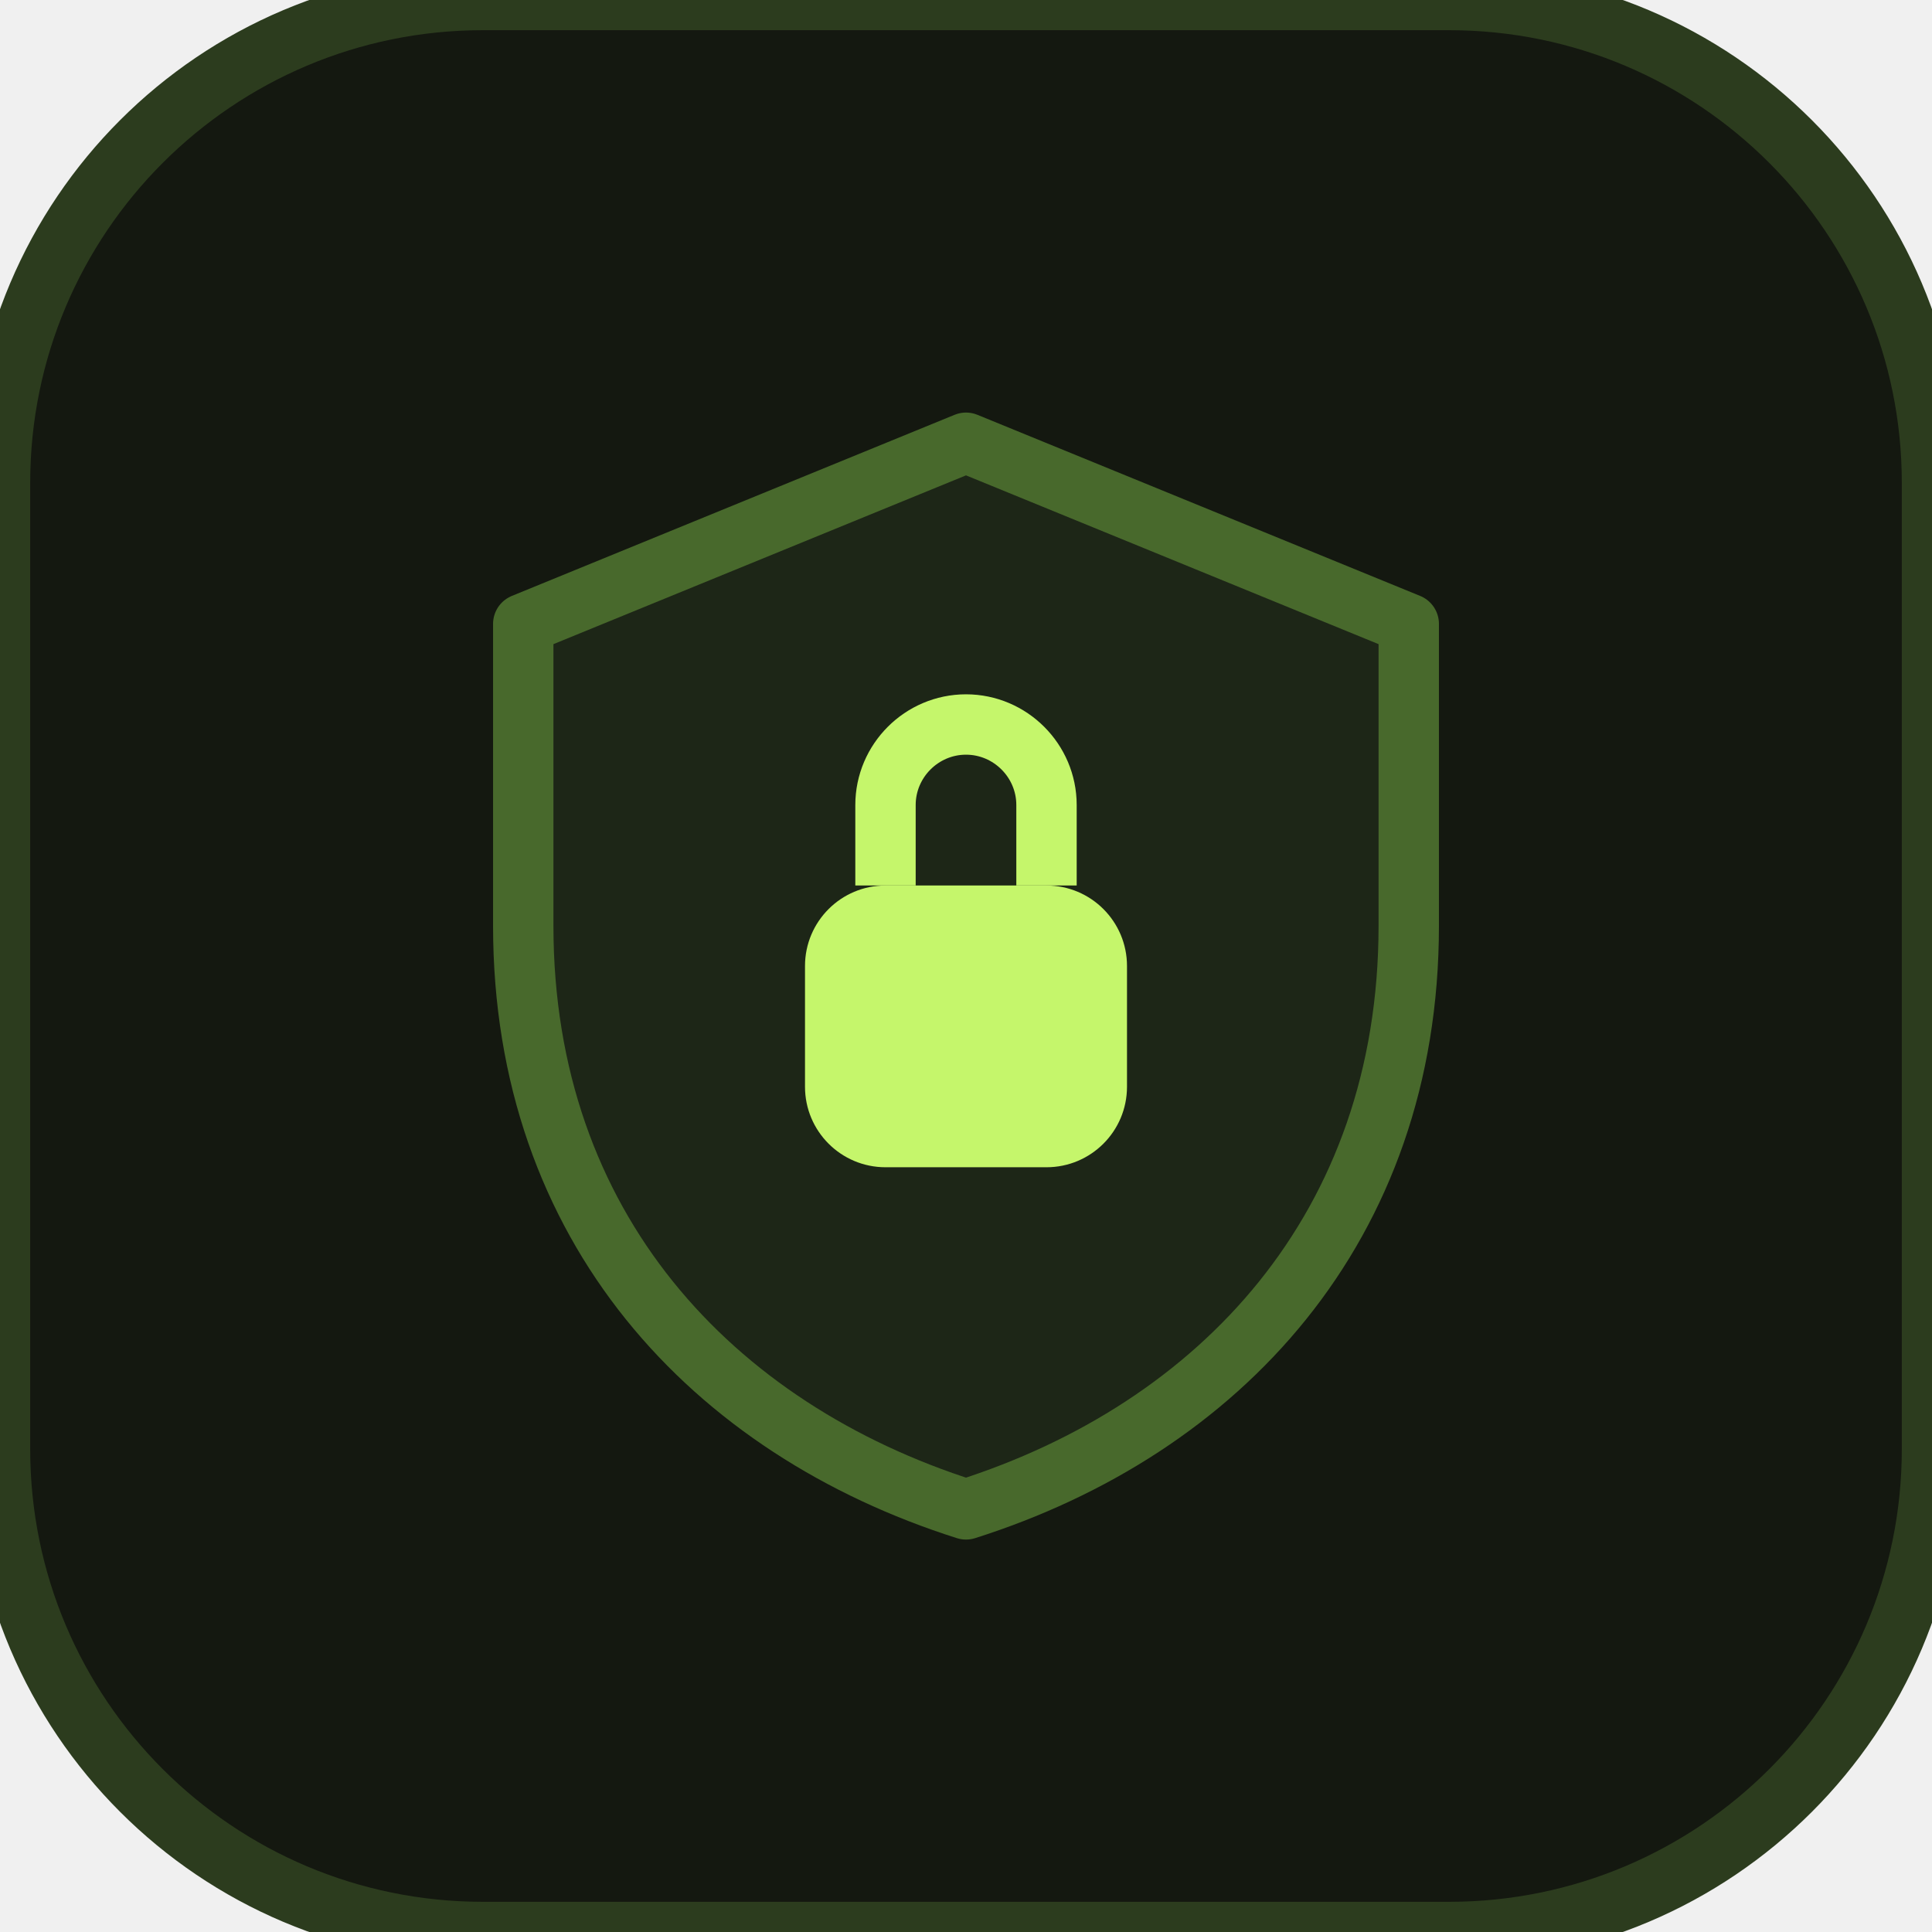
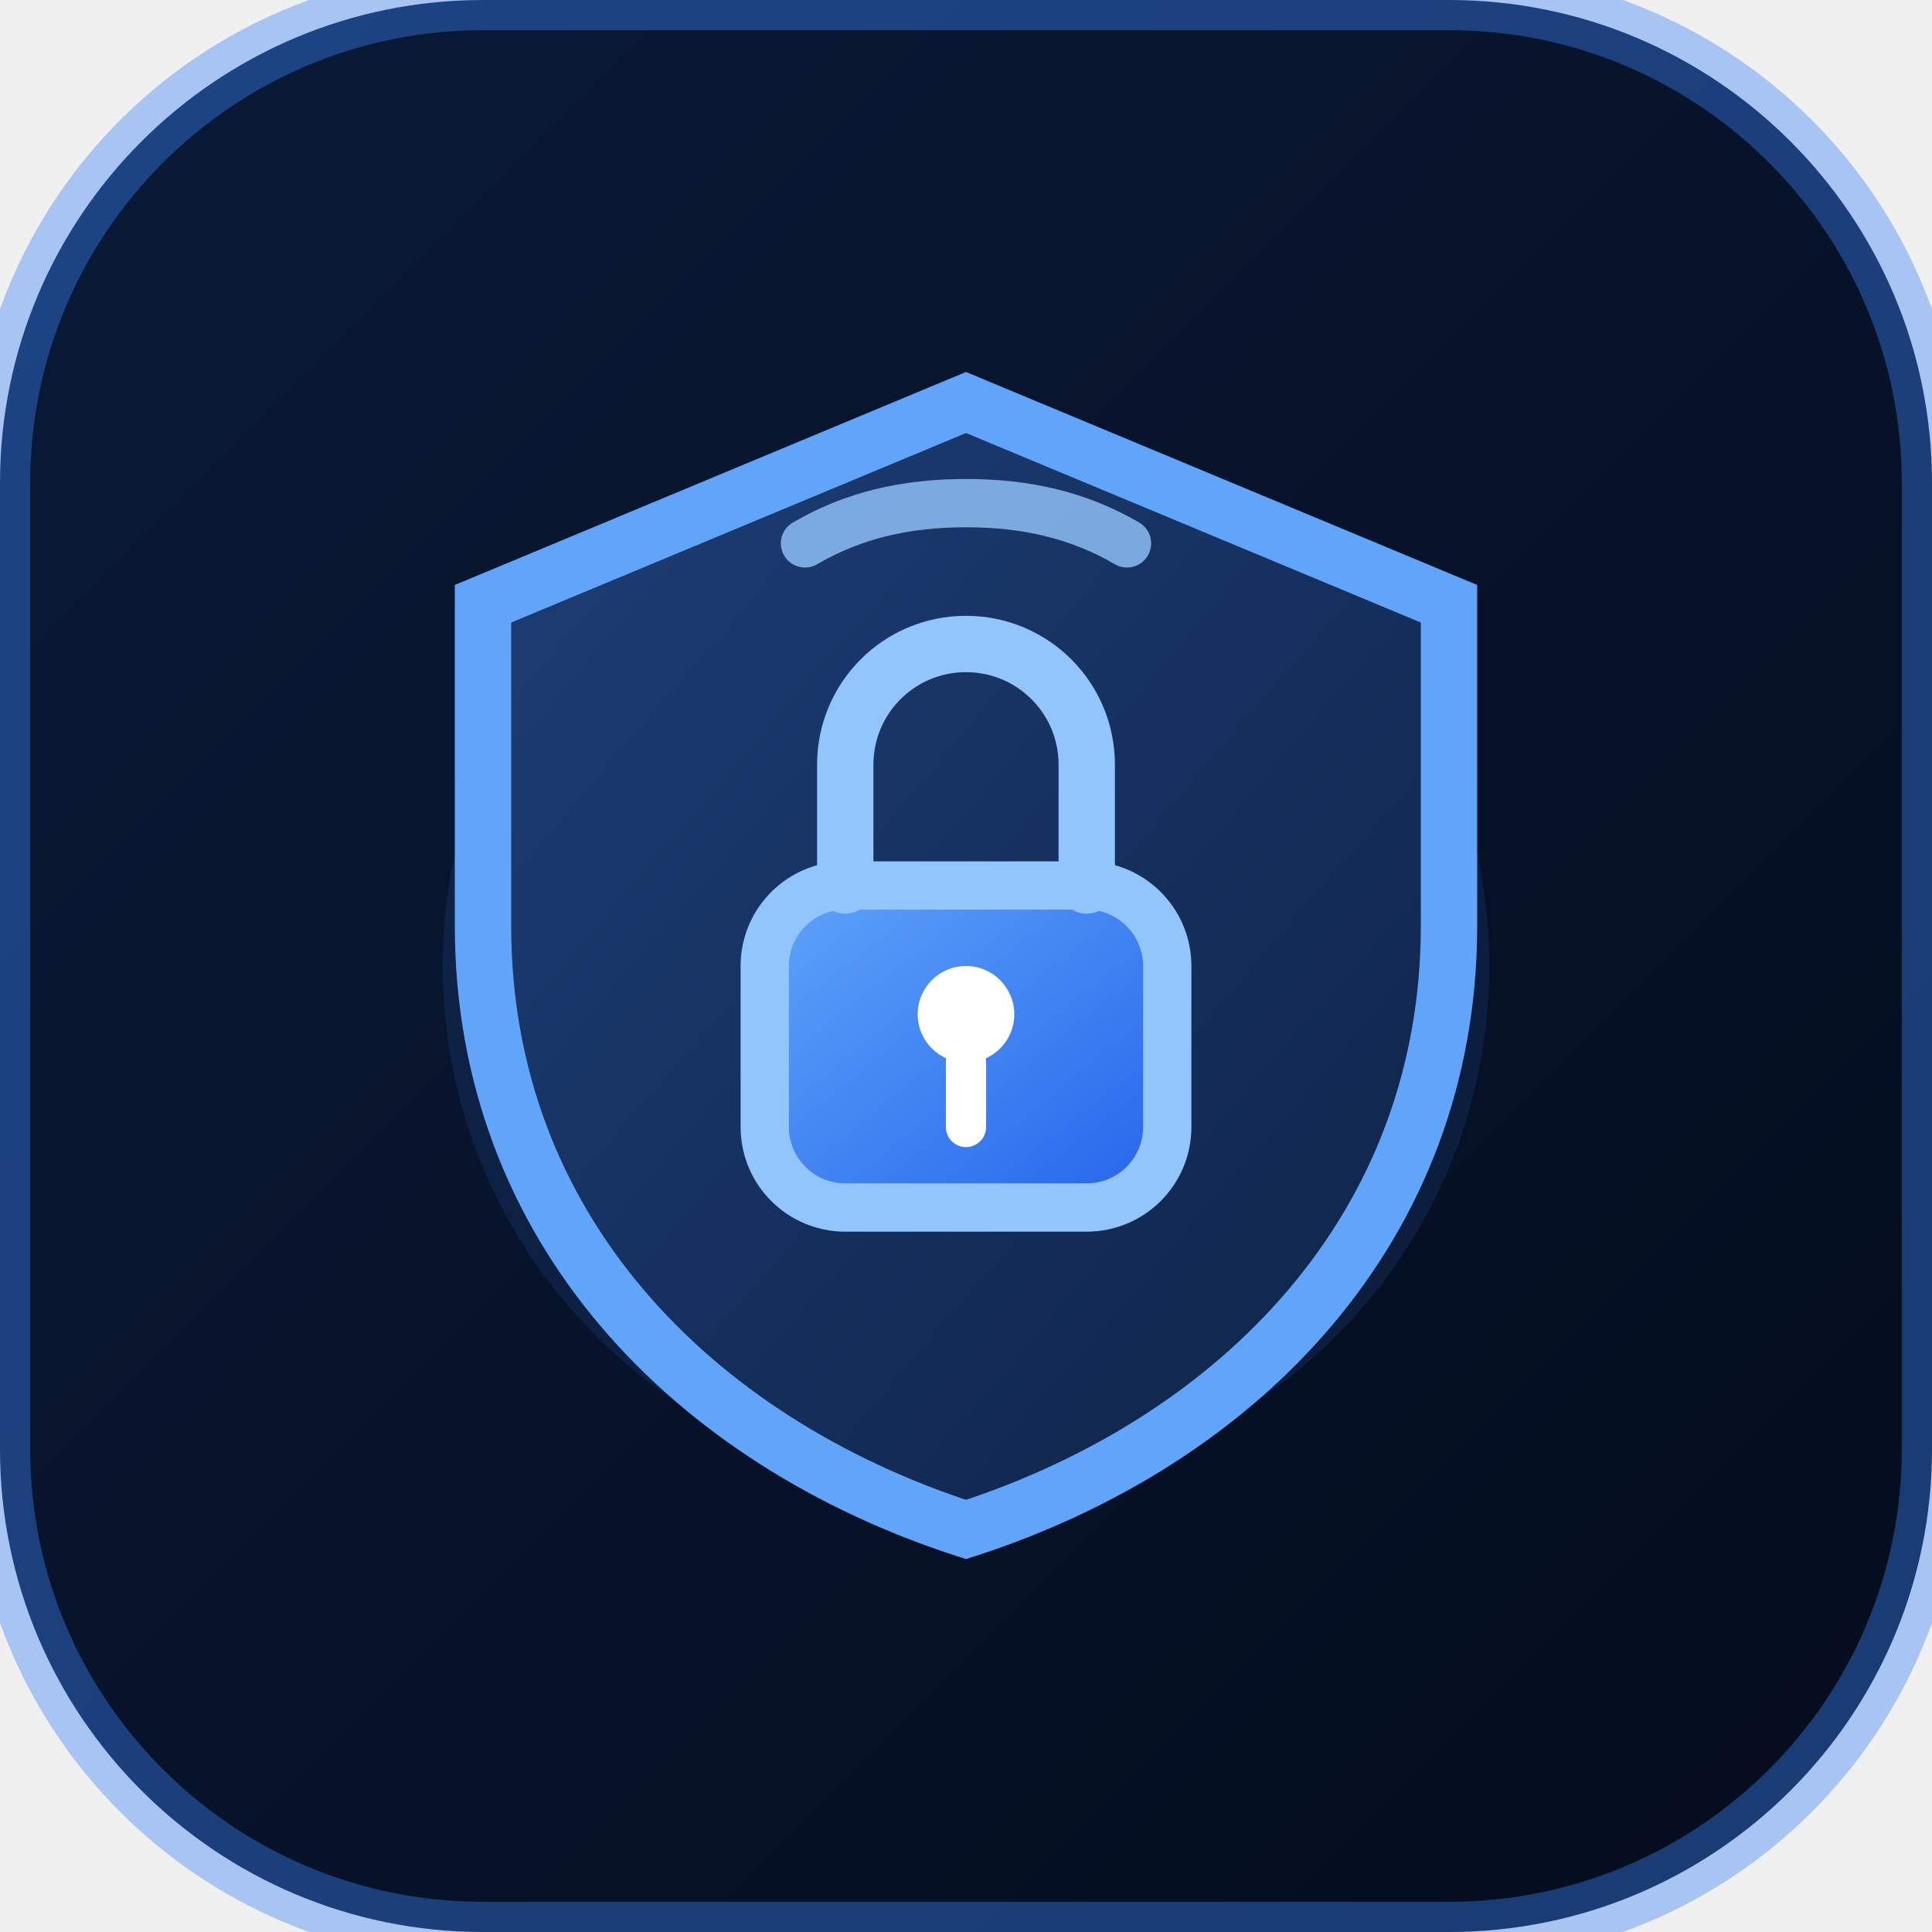
<svg xmlns="http://www.w3.org/2000/svg" viewBox="0 0 48 48" width="48" height="48" fill="none">
-   <rect width="48" height="48" rx="12" fill="#141810" stroke="#2c3c1e" stroke-width="1.5" />
-   <path d="M24 11L35 15.5V23C35 30.5 30.3 35.5 24 37.5C17.7 35.5 13 30.5 13 23V15.5L24 11Z" fill="#1d2617" stroke="#48692c" stroke-width="1.5" stroke-linejoin="round" />
-   <rect x="20" y="22" width="8" height="7" rx="2" fill="#c5f66b" />
-   <path d="M22 22V20C22 18.9 22.9 18 24 18C25.1 18 26 18.9 26 20V22" stroke="#c5f66b" stroke-width="1.5" />
+   <defs>
+     <linearGradient id="vpn-bg" x1="0%" y1="0%" x2="100%" y2="100%">
+       <stop offset="0%" stop-color="#0a1a38" />
+       <stop offset="100%" stop-color="#040c1c" />
+     </linearGradient>
+     <linearGradient id="vpn-shd" x1="0%" y1="0%" x2="100%" y2="100%">
+       <stop offset="0%" stop-color="#1d3f78" />
+       <stop offset="100%" stop-color="#0e2246" />
+     </linearGradient>
+     <linearGradient id="vpn-lock" x1="0%" y1="0%" x2="100%" y2="100%">
+       <stop offset="0%" stop-color="#60a5fa" />
+       <stop offset="100%" stop-color="#2563eb" />
+     </linearGradient>
+   </defs>
+   <rect width="48" height="48" rx="12" fill="url(#vpn-bg)" stroke="#3b82f6" stroke-opacity="0.4" stroke-width="1.5" />
+   <circle cx="24" cy="24" r="13" fill="#3b82f6" fill-opacity="0.12" />
+   <path d="M24 10L36 15V23C36 30.5 30.8 35.8 24 38C17.2 35.8 12 30.5 12 23V15L24 10Z" fill="url(#vpn-shd)" stroke="#60a5fa" stroke-width="1.4" />
+   <rect x="19" y="22" width="10" height="8" rx="2" fill="url(#vpn-lock)" stroke="#93c5fd" stroke-width="1.2" />
+   <path d="M21 22V19C21 17.34 22.34 16 24 16C25.66 16 27 17.34 27 19V22" stroke="#93c5fd" stroke-width="1.4" stroke-linecap="round" />
+   <circle cx="24" cy="25.2" r="1.2" fill="#ffffff" />
+   <line x1="24" y1="26.4" x2="24" y2="28" stroke="#ffffff" stroke-width="1" stroke-linecap="round" />
+   <path d="M20 13.5C21.2 12.8 22.5 12.5 24 12.5C25.5 12.5 26.8 12.8 28 13.5" stroke="#93c5fd" stroke-width="1.2" stroke-linecap="round" stroke-opacity="0.8" />
</svg>
